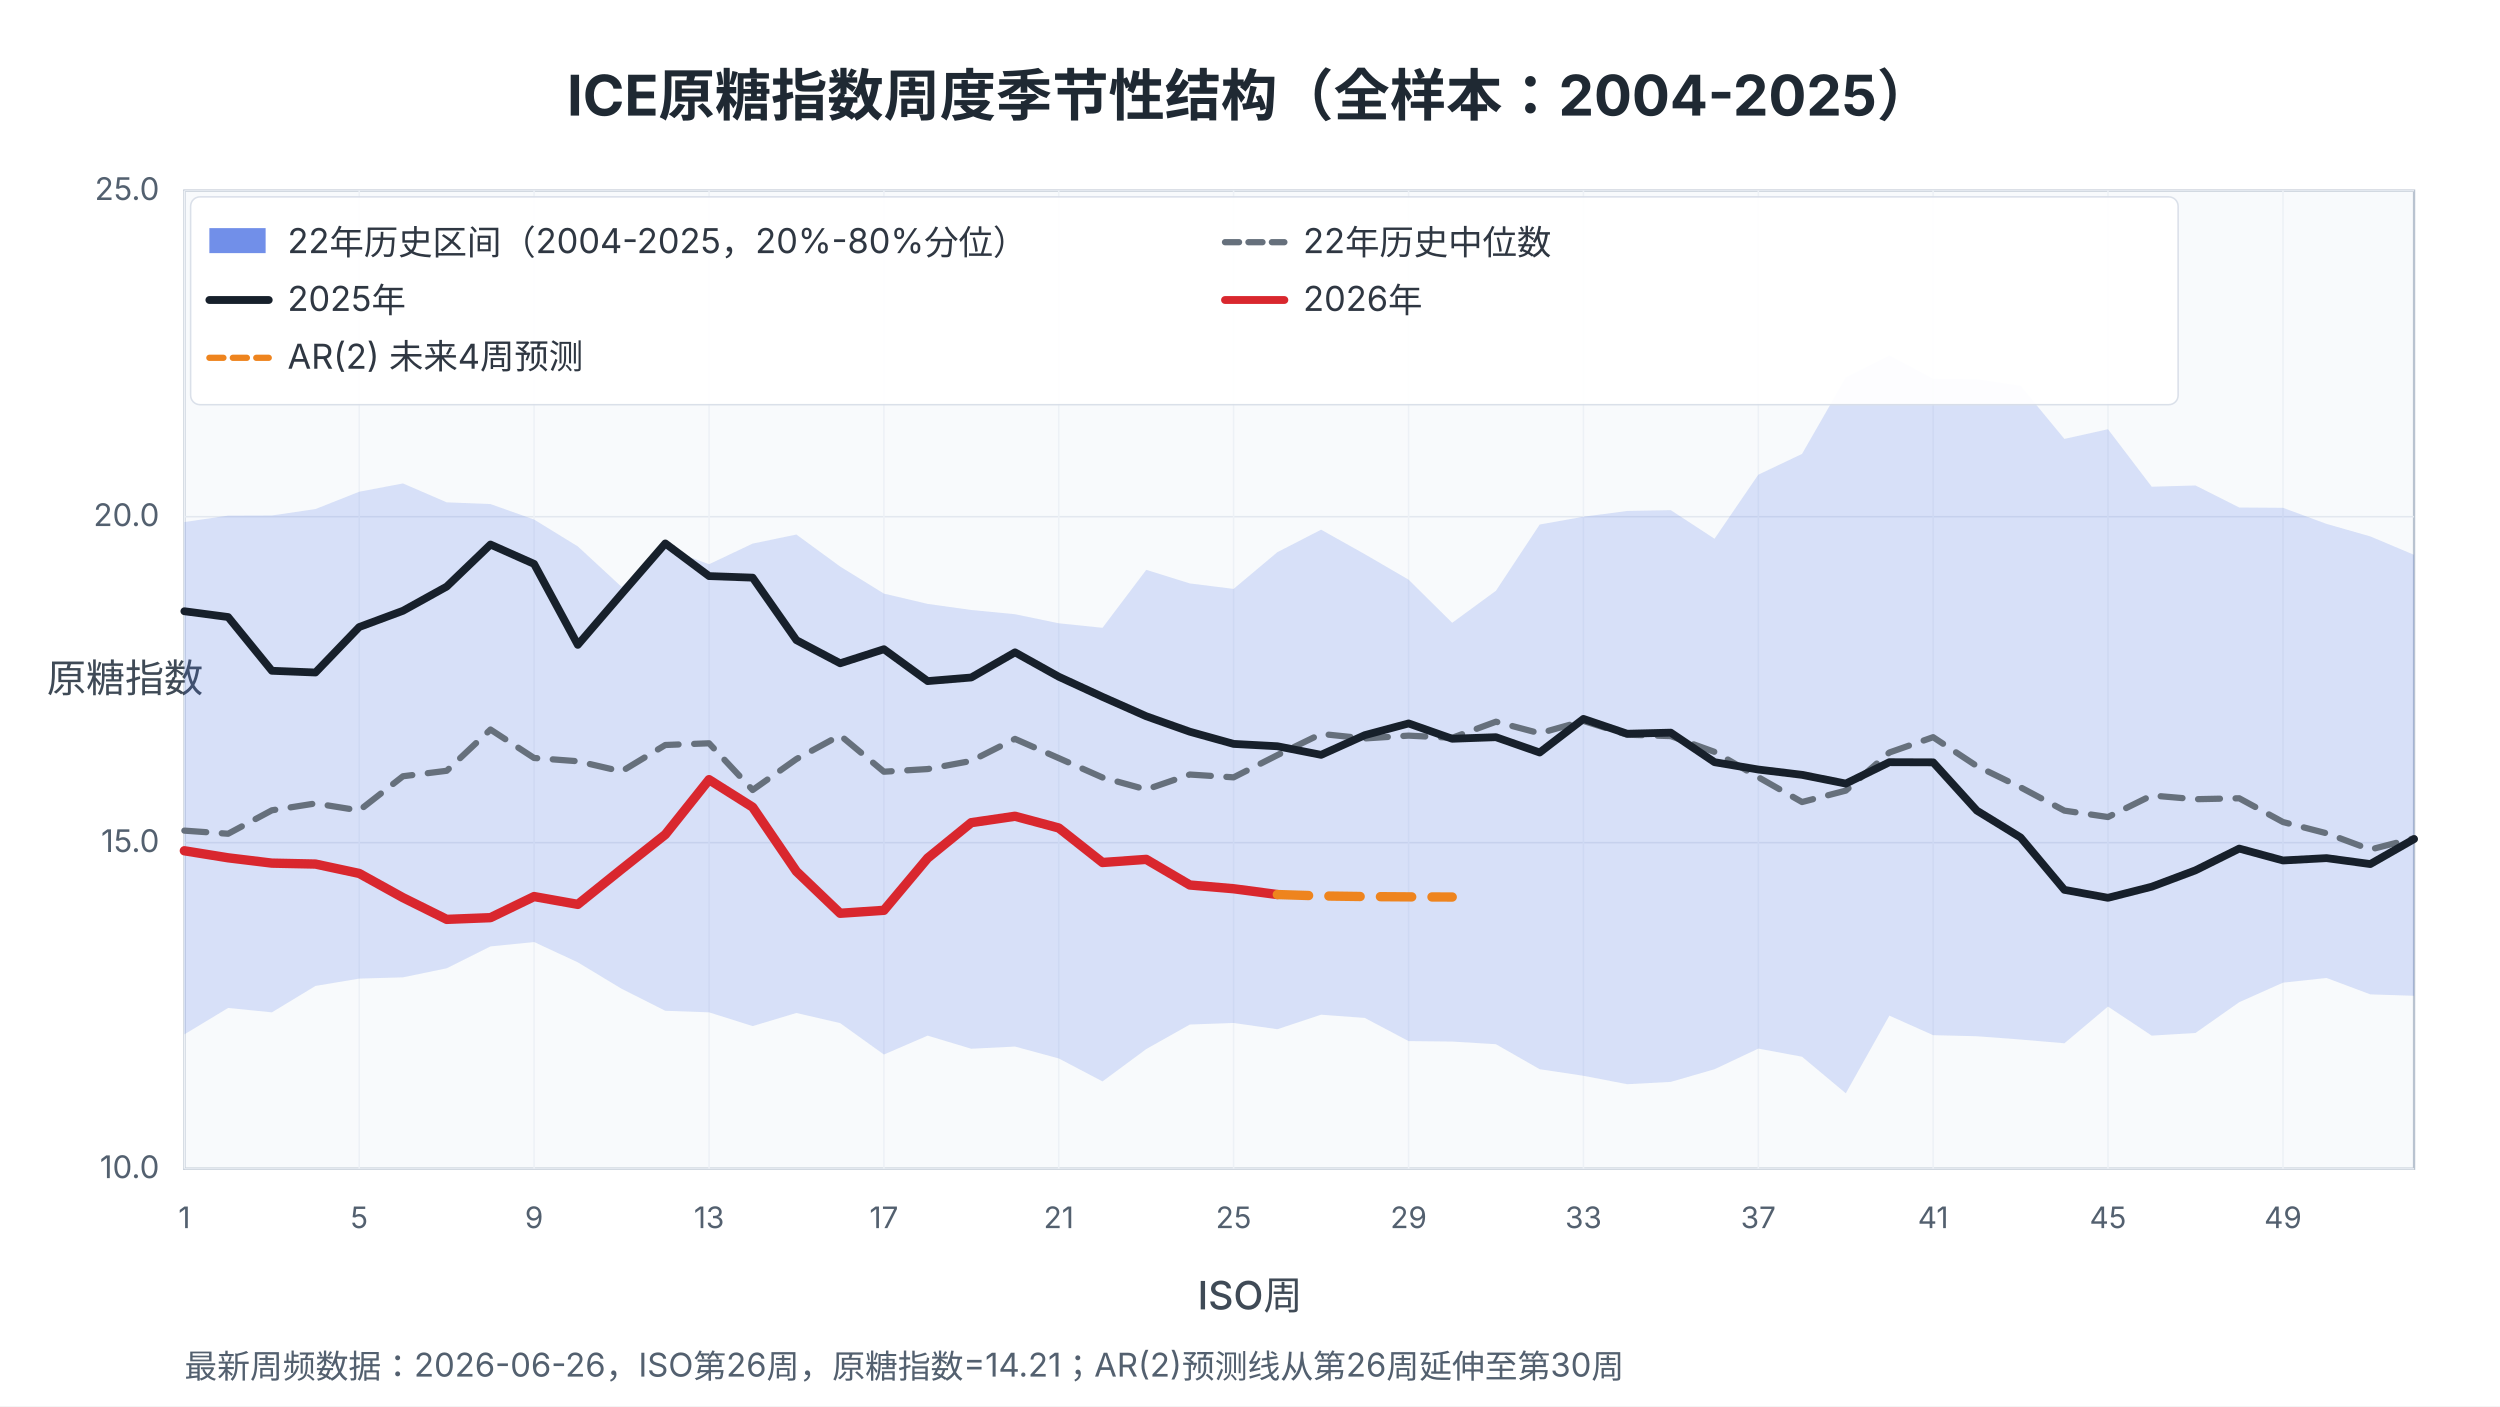
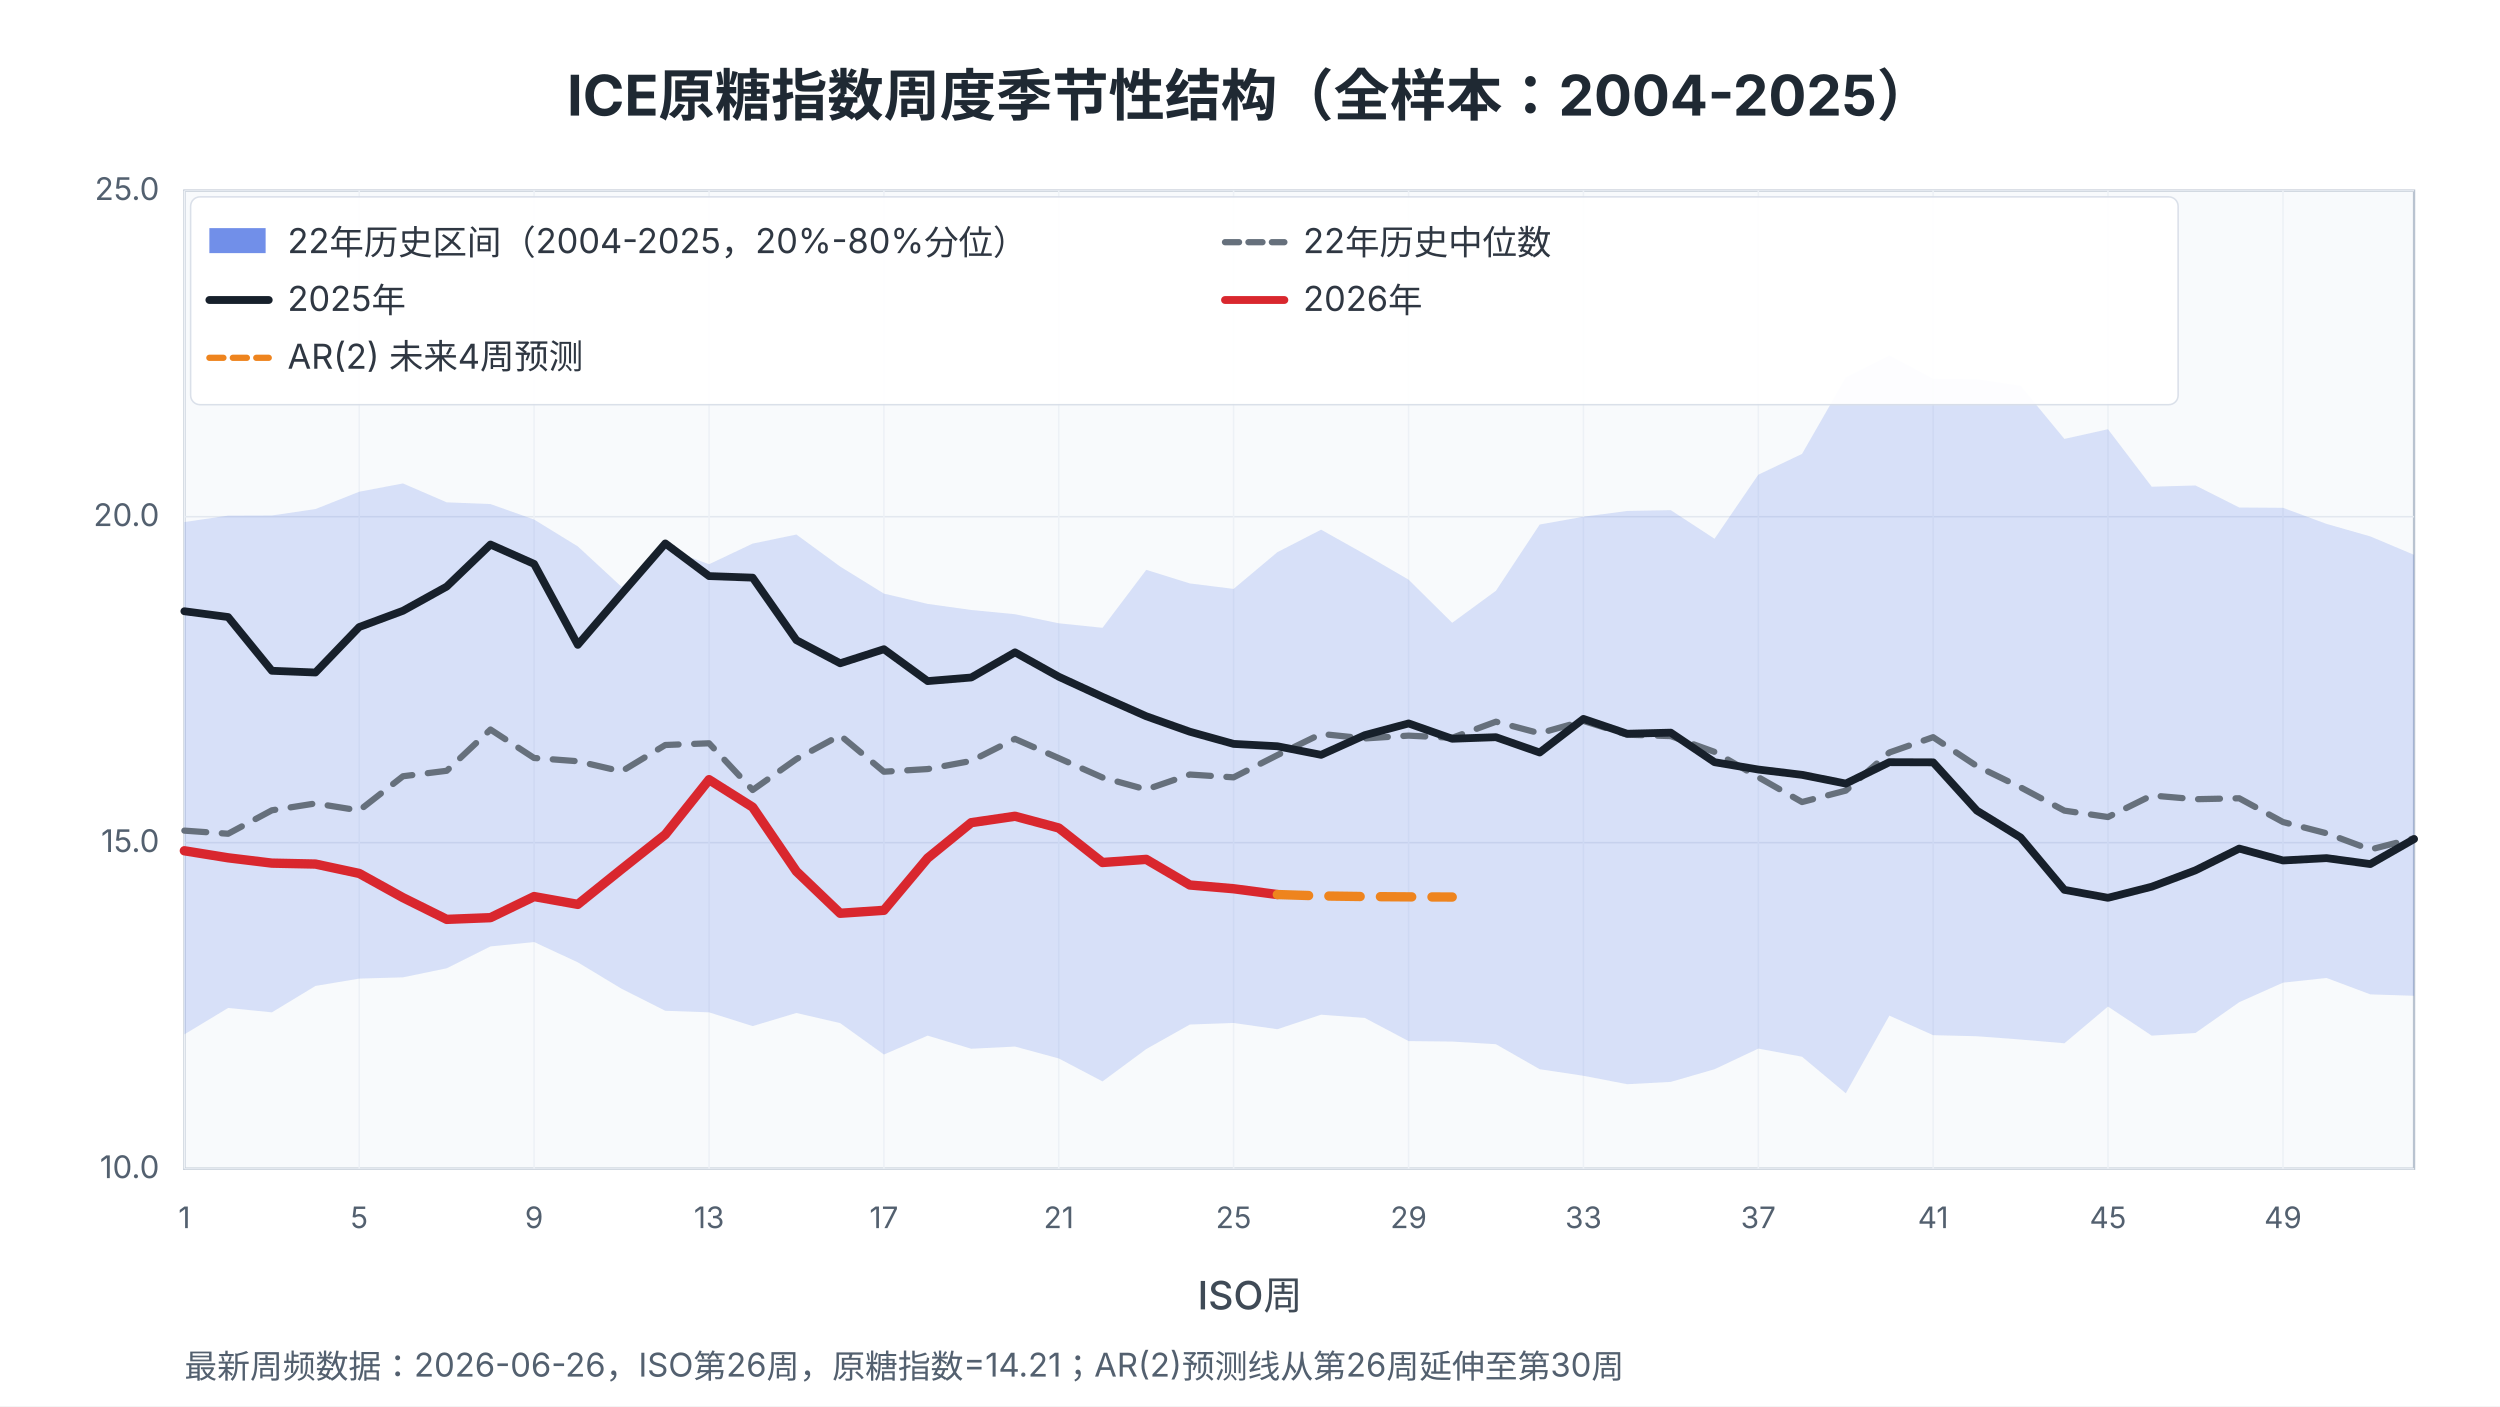
<svg xmlns="http://www.w3.org/2000/svg" width="1600" height="900" viewBox="0 0 1600 900" role="img" aria-label="ICE原糖指数周度季节性结构（全样本：2004-2025）">
  <style>
text{font-family:-apple-system,BlinkMacSystemFont,'PingFang SC','Hiragino Sans GB','Microsoft YaHei',sans-serif;letter-spacing:0}
.grid{stroke:#e3e8ef;stroke-width:1}.minor{stroke:#edf1f6;stroke-width:1}
.axis{stroke:#b9c3d0;stroke-width:1.5}.line{fill:none;stroke-linecap:round;stroke-linejoin:round}
</style>
  <rect width="1600" height="900" fill="#ffffff" />
  <text x="800.0" y="74.0" font-size="36" fill="#1f2933" text-anchor="middle" font-weight="680">ICE原糖指数周度季节性结构（全样本：2004-2025）</text>
  <rect x="118" y="122" width="1427" height="626" rx="0" fill="#f8fafc" stroke="#b9c3d0" stroke-width="1.5" />
  <line class="grid" x1="118" y1="748.0" x2="1545" y2="748.0" />
  <text x="102.0" y="754.0" font-size="20" fill="#53606f" text-anchor="end" font-weight="400">10.0</text>
  <line class="grid" x1="118" y1="539.3" x2="1545" y2="539.3" />
  <text x="102.0" y="545.3" font-size="20" fill="#53606f" text-anchor="end" font-weight="400">15.0</text>
  <line class="grid" x1="118" y1="330.7" x2="1545" y2="330.7" />
  <text x="102.0" y="336.7" font-size="20" fill="#53606f" text-anchor="end" font-weight="400">20.0</text>
  <line class="grid" x1="118" y1="122.0" x2="1545" y2="122.0" />
  <text x="102.0" y="128.0" font-size="20" fill="#53606f" text-anchor="end" font-weight="400">25.0</text>
  <line class="minor" x1="118.0" y1="122" x2="118.0" y2="748" />
  <text x="118.0" y="786.0" font-size="19" fill="#53606f" text-anchor="middle" font-weight="400">1</text>
  <line class="minor" x1="229.9" y1="122" x2="229.9" y2="748" />
  <text x="229.9" y="786.0" font-size="19" fill="#53606f" text-anchor="middle" font-weight="400">5</text>
  <line class="minor" x1="341.8" y1="122" x2="341.8" y2="748" />
  <text x="341.8" y="786.0" font-size="19" fill="#53606f" text-anchor="middle" font-weight="400">9</text>
  <line class="minor" x1="453.8" y1="122" x2="453.8" y2="748" />
  <text x="453.8" y="786.0" font-size="19" fill="#53606f" text-anchor="middle" font-weight="400">13</text>
  <line class="minor" x1="565.7" y1="122" x2="565.7" y2="748" />
  <text x="565.7" y="786.0" font-size="19" fill="#53606f" text-anchor="middle" font-weight="400">17</text>
  <line class="minor" x1="677.6" y1="122" x2="677.6" y2="748" />
  <text x="677.6" y="786.0" font-size="19" fill="#53606f" text-anchor="middle" font-weight="400">21</text>
  <line class="minor" x1="789.5" y1="122" x2="789.5" y2="748" />
  <text x="789.5" y="786.0" font-size="19" fill="#53606f" text-anchor="middle" font-weight="400">25</text>
  <line class="minor" x1="901.5" y1="122" x2="901.5" y2="748" />
  <text x="901.5" y="786.0" font-size="19" fill="#53606f" text-anchor="middle" font-weight="400">29</text>
  <line class="minor" x1="1013.4" y1="122" x2="1013.4" y2="748" />
  <text x="1013.4" y="786.0" font-size="19" fill="#53606f" text-anchor="middle" font-weight="400">33</text>
  <line class="minor" x1="1125.3" y1="122" x2="1125.3" y2="748" />
  <text x="1125.3" y="786.0" font-size="19" fill="#53606f" text-anchor="middle" font-weight="400">37</text>
  <line class="minor" x1="1237.2" y1="122" x2="1237.2" y2="748" />
  <text x="1237.2" y="786.0" font-size="19" fill="#53606f" text-anchor="middle" font-weight="400">41</text>
  <line class="minor" x1="1349.1" y1="122" x2="1349.1" y2="748" />
  <text x="1349.1" y="786.0" font-size="19" fill="#53606f" text-anchor="middle" font-weight="400">45</text>
  <line class="minor" x1="1461.1" y1="122" x2="1461.1" y2="748" />
  <text x="1461.1" y="786.0" font-size="19" fill="#53606f" text-anchor="middle" font-weight="400">49</text>
  <text x="800.0" y="838.0" font-size="25" fill="#3f4a56" text-anchor="middle" font-weight="520">ISO周</text>
-   <text x="30.0" y="443.0" font-size="25" fill="#3f4a56" text-anchor="start" font-weight="520">原糖指数</text>
  <polygon points="118.0,334.1 146.0,330.0 174.0,329.9 201.9,325.8 229.9,314.7 257.9,309.4 285.9,321.5 313.9,322.6 341.8,332.5 369.8,349.7 397.8,375.6 425.8,350.9 453.8,361.1 481.7,347.9 509.7,342.1 537.7,362.6 565.7,379.9 593.7,386.5 621.6,390.4 649.6,393.1 677.6,398.9 705.6,401.8 733.6,364.7 761.5,373.4 789.5,376.9 817.5,353.4 845.5,339.0 873.5,354.7 901.5,371.0 929.4,398.6 957.4,378.1 985.4,335.7 1013.4,330.7 1041.4,327.0 1069.3,326.5 1097.3,344.8 1125.3,303.8 1153.3,290.5 1181.3,241.7 1209.2,227.6 1237.2,242.5 1265.2,242.8 1293.2,247.0 1321.2,280.9 1349.1,274.7 1377.1,311.5 1405.1,310.7 1433.1,324.8 1461.1,325.0 1489.0,335.3 1517.0,343.3 1545.0,355.1 1545.0,637.3 1517.0,636.4 1489.0,625.9 1461.1,628.9 1433.1,641.4 1405.1,661.1 1377.1,662.8 1349.1,644.2 1321.2,667.7 1293.2,665.3 1265.2,663.2 1237.2,662.5 1209.2,650.0 1181.3,699.7 1153.3,676.3 1125.3,671.1 1097.3,684.3 1069.3,692.4 1041.4,693.9 1013.4,688.5 985.4,684.3 957.4,668.3 929.4,666.6 901.5,666.3 873.5,651.5 845.5,649.4 817.5,658.7 789.5,654.7 761.5,655.7 733.6,671.4 705.6,692.1 677.6,677.4 649.6,669.8 621.6,671.2 593.7,662.8 565.7,674.9 537.7,654.8 509.7,648.3 481.7,656.7 453.8,647.9 425.8,646.9 397.8,632.8 369.8,615.9 341.8,602.9 313.9,605.7 285.9,619.7 257.9,625.5 229.9,626.3 201.9,631.0 174.0,647.9 146.0,645.1 118.0,662.0" fill="#4169e1" opacity="0.18" />
  <path class="line" d="M 118.0 531.6 L 146.0 533.6 L 174.0 518.6 L 201.9 514.2 L 229.9 518.7 L 257.9 496.8 L 285.9 493.3 L 313.9 466.9 L 341.8 485.1 L 369.8 487.2 L 397.8 493.7 L 425.8 476.8 L 453.8 475.7 L 481.7 505.6 L 509.7 485.8 L 537.7 470.6 L 565.7 493.9 L 593.7 492.2 L 621.6 487.0 L 649.6 472.9 L 677.6 485.2 L 705.6 497.6 L 733.6 505.3 L 761.5 495.7 L 789.5 497.5 L 817.5 483.3 L 845.5 469.7 L 873.5 472.6 L 901.5 470.8 L 929.4 472.2 L 957.4 461.9 L 985.4 469.3 L 1013.4 461.4 L 1041.4 470.2 L 1069.3 471.1 L 1097.3 481.2 L 1125.3 497.4 L 1153.3 513.3 L 1181.3 506.0 L 1209.2 481.6 L 1237.2 471.8 L 1265.2 490.3 L 1293.2 503.9 L 1321.2 518.8 L 1349.1 522.9 L 1377.1 509.1 L 1405.1 511.5 L 1433.1 510.9 L 1461.1 526.1 L 1489.0 533.3 L 1517.0 543.7 L 1545.0 536.5" stroke="#66707c" stroke-width="4" stroke-dasharray="14 10" />
  <path class="line" d="M 118.0 391.2 L 146.0 394.9 L 174.0 429.3 L 201.9 430.4 L 229.9 401.3 L 257.9 390.9 L 285.9 375.4 L 313.9 348.5 L 341.8 360.9 L 369.8 412.7 L 397.8 380.1 L 425.8 347.8 L 453.8 368.7 L 481.7 369.7 L 509.7 409.7 L 537.7 424.5 L 565.7 415.5 L 593.7 435.9 L 621.6 433.6 L 649.6 417.5 L 677.6 433.1 L 705.6 446.0 L 733.6 458.4 L 761.5 468.3 L 789.5 476.1 L 817.5 477.6 L 845.5 483.1 L 873.5 470.5 L 901.5 463.0 L 929.4 472.8 L 957.4 471.8 L 985.4 481.6 L 1013.4 460.1 L 1041.4 469.6 L 1069.3 468.9 L 1097.3 487.8 L 1125.3 492.5 L 1153.3 495.9 L 1181.3 501.5 L 1209.2 487.8 L 1237.2 487.9 L 1265.2 518.8 L 1293.2 536.0 L 1321.2 569.5 L 1349.1 574.6 L 1377.1 567.5 L 1405.1 557.0 L 1433.1 543.1 L 1461.1 550.7 L 1489.0 549.2 L 1517.0 553.0 L 1545.0 537.0" stroke="#17202b" stroke-width="5" />
  <path class="line" d="M 118.0 544.5 L 146.0 549.0 L 174.0 552.4 L 201.9 553.0 L 229.9 559.0 L 257.9 574.5 L 285.9 588.4 L 313.9 587.3 L 341.8 573.8 L 369.8 578.8 L 397.8 556.3 L 425.8 534.1 L 453.8 499.0 L 481.7 516.6 L 509.7 557.7 L 537.7 584.5 L 565.7 582.6 L 593.7 549.2 L 621.6 526.5 L 649.6 522.4 L 677.6 529.9 L 705.6 552.0 L 733.6 550.0 L 761.5 566.4 L 789.5 568.8 L 817.5 572.5" stroke="#d9272e" stroke-width="6" />
  <path class="line" d="M 817.5 572.5 L 845.5 573.4 L 873.5 573.8 L 901.5 574.0 L 929.4 574.1" stroke="#ee841e" stroke-width="6" stroke-dasharray="20 13" />
  <rect x="122" y="126" width="1272" height="133" rx="6" fill="#ffffff" opacity="0.94" stroke="#d8dee8" />
  <rect x="134" y="146" width="36" height="16" fill="#4169e1" opacity="0.75" />
  <text x="184.0" y="162.0" font-size="22" fill="#2f3742" text-anchor="start" font-weight="430">22年历史区间（2004-2025，20%-80%分位）</text>
  <line x1="784" y1="155" x2="822" y2="155" stroke="#66707c" stroke-width="4" stroke-dasharray="9 6" stroke-linecap="round" />
  <text x="834.0" y="162.0" font-size="22" fill="#2f3742" text-anchor="start" font-weight="430">22年历史中位数</text>
  <line x1="134" y1="192" x2="172" y2="192" stroke="#17202b" stroke-width="5" stroke-linecap="round" />
  <text x="184.0" y="199.0" font-size="22" fill="#2f3742" text-anchor="start" font-weight="430">2025年</text>
  <line x1="784" y1="192" x2="822" y2="192" stroke="#d9272e" stroke-width="5" stroke-linecap="round" />
  <text x="834.0" y="199.0" font-size="22" fill="#2f3742" text-anchor="start" font-weight="430">2026年</text>
  <line x1="134" y1="229" x2="172" y2="229" stroke="#ee841e" stroke-width="4" stroke-dasharray="9 6" stroke-linecap="round" />
  <text x="184.0" y="236.0" font-size="22" fill="#2f3742" text-anchor="start" font-weight="430">AR(2) 未来4周预测</text>
  <text x="118.0" y="882.0" font-size="21" fill="#53606f" text-anchor="start" font-weight="400">最新周频数据：2026-06-26，ISO第26周，原糖指数=14.21；AR(2)预测线从第26周延伸至第30周</text>
</svg>
